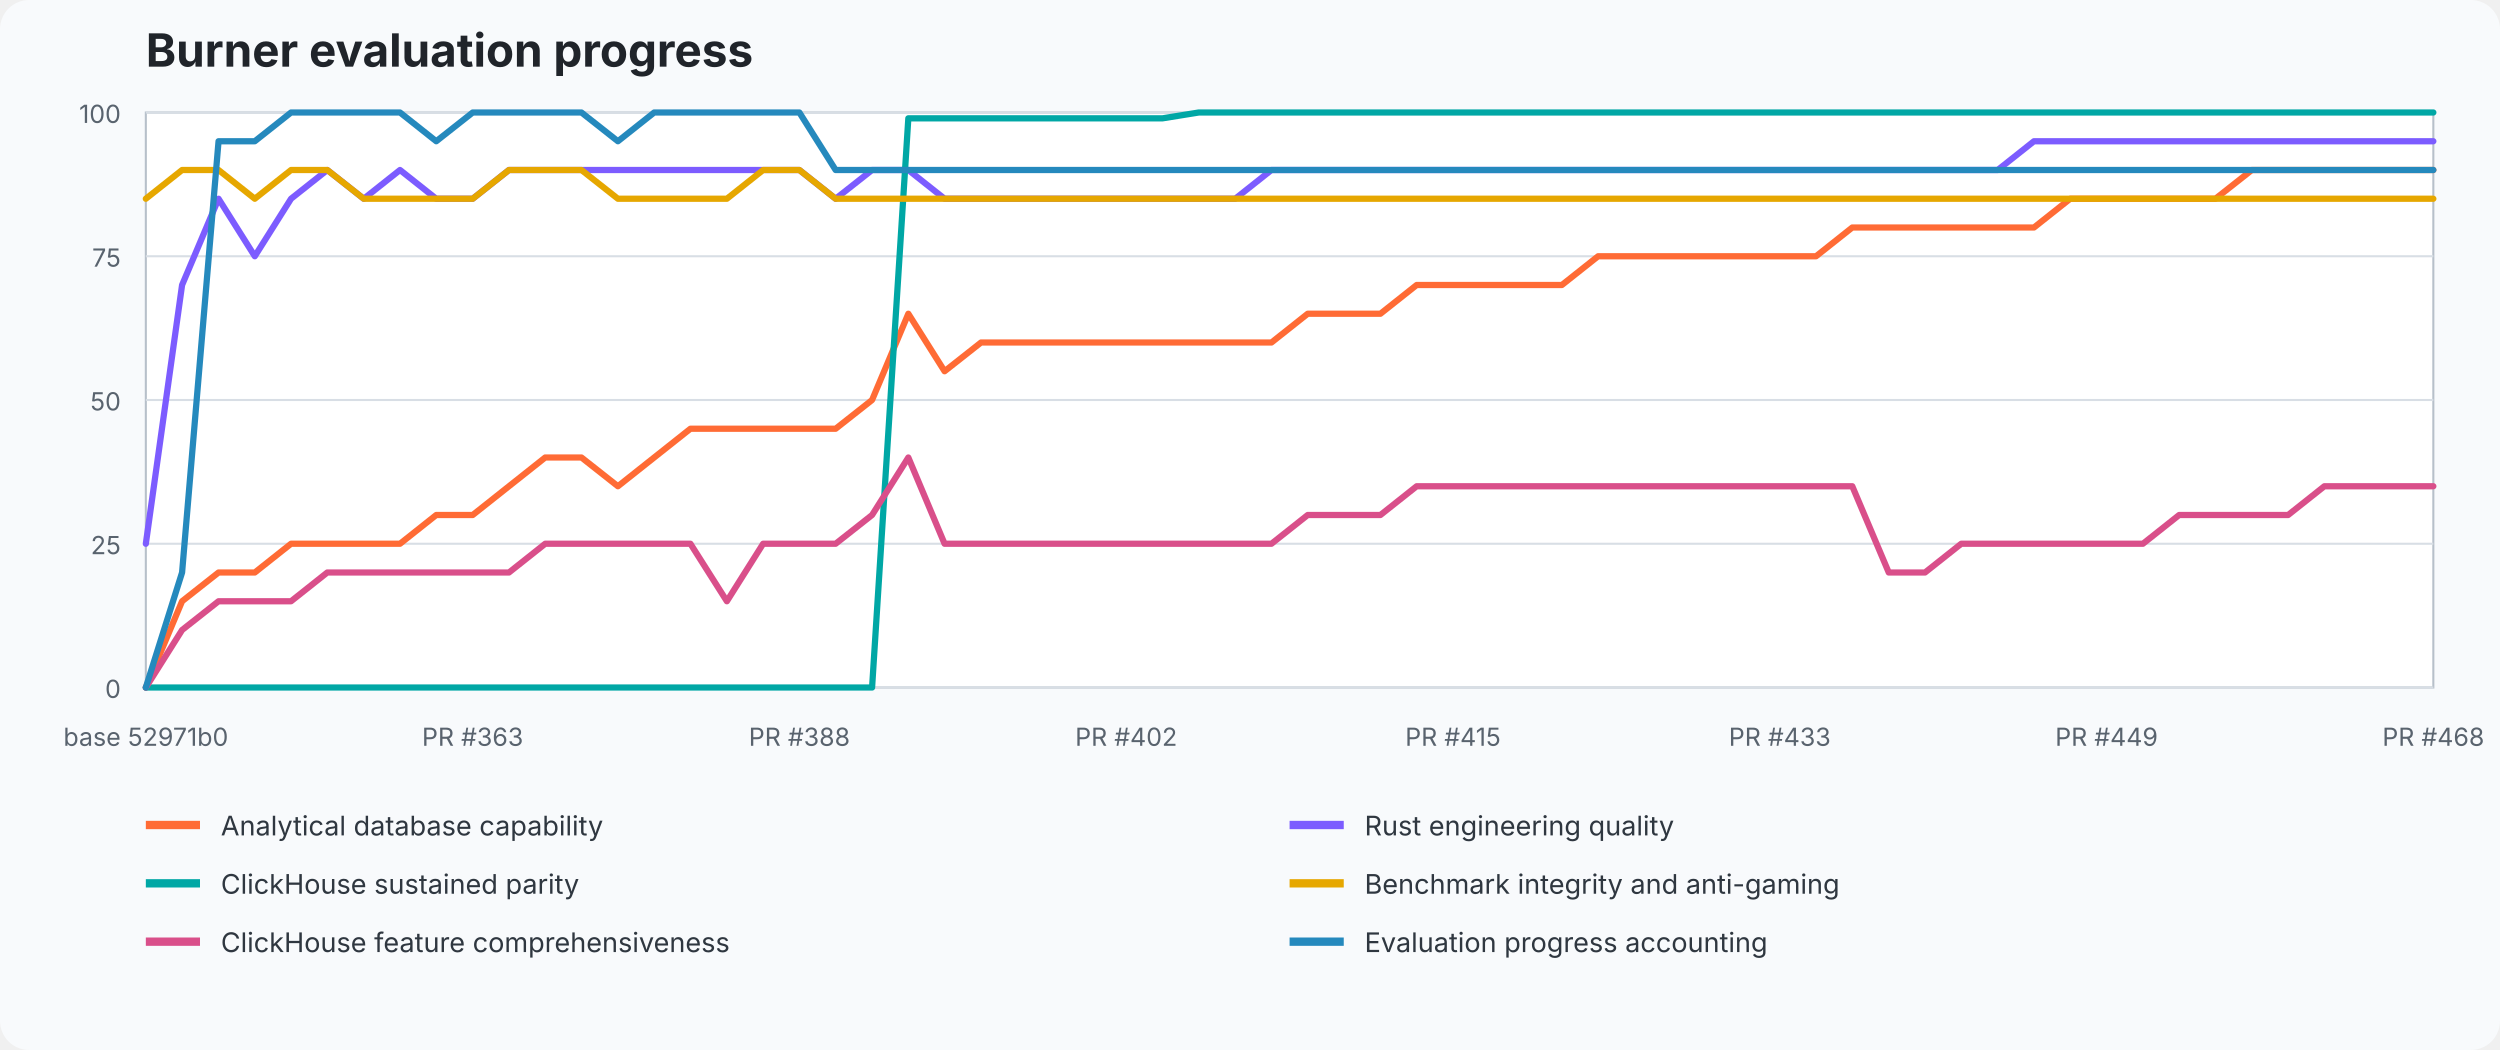
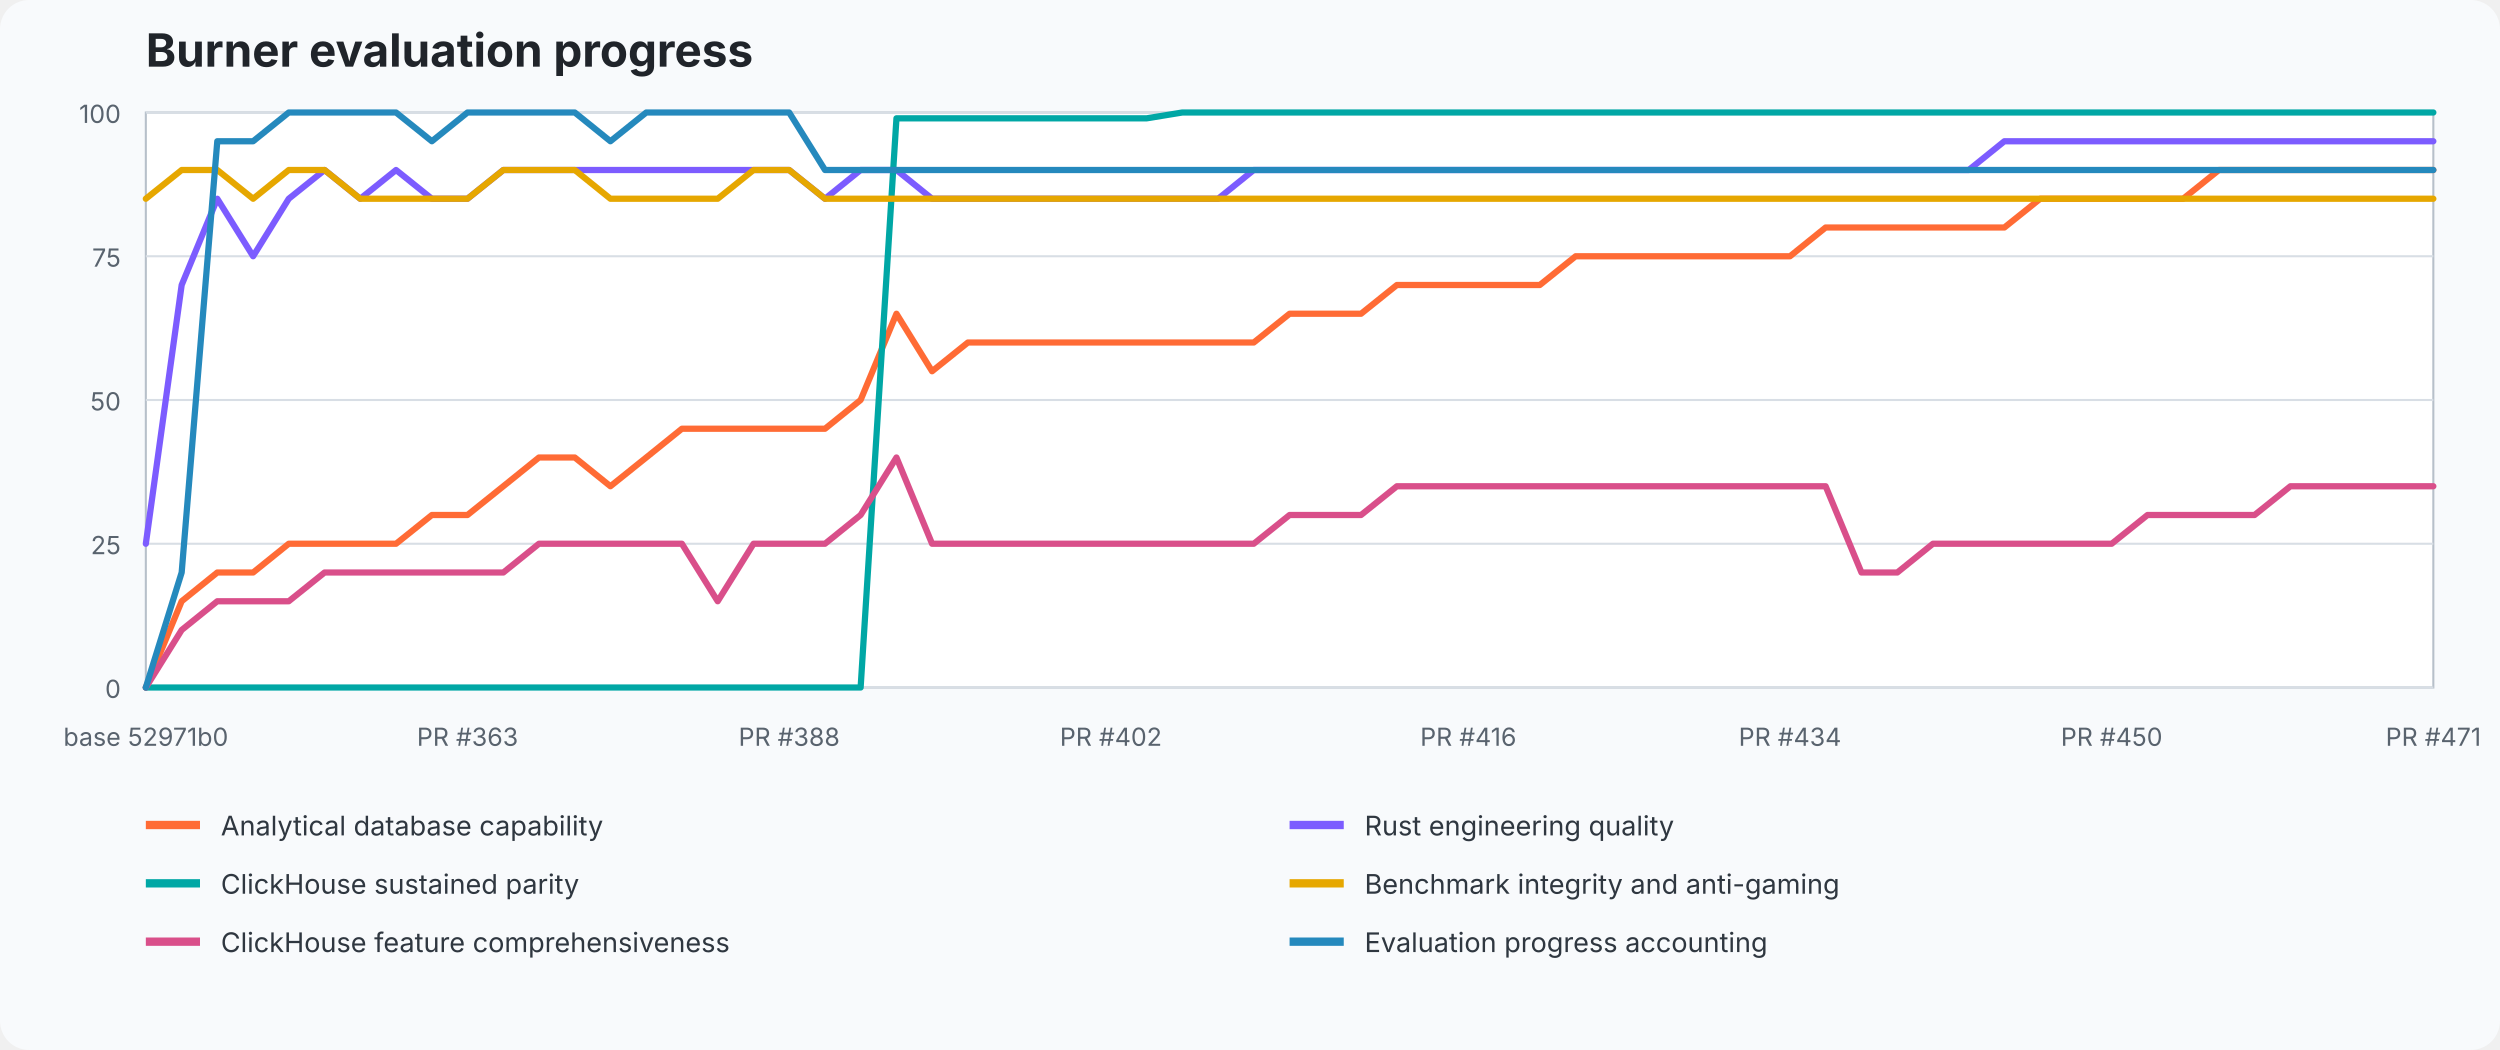
<svg xmlns="http://www.w3.org/2000/svg" width="1200" height="504" viewBox="0 0 1200 504" role="img" aria-labelledby="title desc">
  <style>text{font-family:ui-sans-serif,system-ui,-apple-system,BlinkMacSystemFont,"Segoe UI",sans-serif}.title{font-size:22px;font-weight:700;fill:#20242a}.axis{font-size:12px;fill:#59636e}.legend{font-size:13px;fill:#2f3740}.grid{stroke:#d8dee5;stroke-width:1}.plot{fill:#fff;stroke:#b7c0ca}</style>
  <rect width="100%" height="100%" fill="#f8fafc" rx="14" />
  <text x="70" y="32" class="title">Burner evaluation progress</text>
  <rect x="70" y="54" width="1098" height="276" class="plot" />
  <line x1="70" y1="330" x2="1168" y2="330" class="grid" />
  <text x="58" y="335" text-anchor="end" class="axis">0</text>
  <line x1="70" y1="261" x2="1168" y2="261" class="grid" />
  <text x="58" y="266" text-anchor="end" class="axis">25</text>
  <line x1="70" y1="192" x2="1168" y2="192" class="grid" />
  <text x="58" y="197" text-anchor="end" class="axis">50</text>
  <line x1="70" y1="123" x2="1168" y2="123" class="grid" />
  <text x="58" y="128" text-anchor="end" class="axis">75</text>
  <line x1="70" y1="54" x2="1168" y2="54" class="grid" />
  <text x="58" y="59" text-anchor="end" class="axis">100</text>
-   <polyline points="70.0,330.0 87.4,288.6 104.9,274.8 122.3,274.8 139.7,261.0 157.1,261.0 174.6,261.0 192.0,261.0 209.4,247.2 226.9,247.2 244.3,233.4 261.7,219.6 279.1,219.6 296.6,233.4 314.0,219.6 331.4,205.8 348.9,205.8 366.3,205.8 383.7,205.8 401.1,205.8 418.6,192.0 436.0,150.6 453.4,178.2 470.9,164.4 488.3,164.4 505.7,164.4 523.1,164.4 540.6,164.4 558.0,164.4 575.4,164.4 592.9,164.4 610.3,164.4 627.7,150.6 645.1,150.6 662.6,150.6 680.0,136.8 697.4,136.8 714.9,136.8 732.3,136.8 749.7,136.8 767.1,123.0 784.6,123.0 802.0,123.0 819.4,123.0 836.9,123.0 854.3,123.0 871.7,123.0 889.1,109.2 906.6,109.2 924.0,109.2 941.4,109.2 958.9,109.2 976.3,109.2 993.7,95.4 1011.1,95.4 1028.6,95.4 1046.0,95.4 1063.4,95.4 1080.9,81.6 1098.3,81.6 1115.7,81.6 1133.1,81.6 1150.6,81.6 1168.0,81.6" fill="none" stroke="#ff6b35" stroke-width="3" stroke-linejoin="round" stroke-linecap="round" />
-   <polyline points="70.0,261.0 87.4,136.8 104.9,95.4 122.3,123.0 139.7,95.4 157.1,81.6 174.6,95.4 192.0,81.6 209.4,95.4 226.9,95.4 244.3,81.6 261.7,81.6 279.1,81.6 296.6,81.6 314.0,81.6 331.4,81.6 348.9,81.6 366.3,81.6 383.7,81.6 401.1,95.4 418.6,81.6 436.0,81.6 453.4,95.4 470.9,95.4 488.3,95.4 505.7,95.4 523.1,95.4 540.6,95.4 558.0,95.4 575.4,95.4 592.9,95.4 610.3,81.6 627.7,81.6 645.1,81.6 662.6,81.6 680.0,81.6 697.4,81.6 714.9,81.6 732.3,81.6 749.7,81.6 767.1,81.6 784.6,81.6 802.0,81.6 819.4,81.6 836.9,81.6 854.3,81.6 871.7,81.6 889.1,81.6 906.6,81.6 924.0,81.6 941.4,81.6 958.9,81.6 976.3,67.8 993.7,67.8 1011.1,67.8 1028.6,67.8 1046.0,67.8 1063.4,67.8 1080.9,67.8 1098.3,67.8 1115.7,67.8 1133.1,67.8 1150.6,67.8 1168.0,67.8" fill="none" stroke="#7c5cff" stroke-width="3" stroke-linejoin="round" stroke-linecap="round" />
-   <polyline points="70.0,330.0 87.4,330.0 104.9,330.0 122.3,330.0 139.7,330.0 157.1,330.0 174.6,330.0 192.0,330.0 209.4,330.0 226.9,330.0 244.3,330.0 261.7,330.0 279.1,330.0 296.6,330.0 314.0,330.0 331.4,330.0 348.9,330.0 366.3,330.0 383.7,330.0 401.1,330.0 418.6,330.0 436.0,56.8 453.4,56.8 470.9,56.8 488.3,56.8 505.7,56.8 523.1,56.8 540.6,56.8 558.0,56.8 575.4,54.0 592.9,54.0 610.3,54.0 627.7,54.0 645.1,54.0 662.6,54.0 680.0,54.0 697.4,54.0 714.9,54.0 732.3,54.0 749.7,54.0 767.1,54.0 784.6,54.0 802.0,54.0 819.4,54.0 836.9,54.0 854.3,54.0 871.7,54.0 889.1,54.0 906.6,54.0 924.0,54.0 941.4,54.0 958.9,54.0 976.3,54.0 993.7,54.0 1011.1,54.0 1028.6,54.0 1046.0,54.0 1063.4,54.0 1080.9,54.0 1098.3,54.0 1115.7,54.0 1133.1,54.0 1150.6,54.0 1168.0,54.0" fill="none" stroke="#00a7a5" stroke-width="3" stroke-linejoin="round" stroke-linecap="round" />
-   <polyline points="70.0,95.4 87.4,81.6 104.9,81.6 122.3,95.4 139.7,81.6 157.1,81.6 174.6,95.4 192.0,95.4 209.4,95.4 226.9,95.4 244.3,81.6 261.7,81.6 279.1,81.6 296.6,95.4 314.0,95.4 331.4,95.4 348.9,95.4 366.3,81.6 383.7,81.6 401.1,95.4 418.6,95.4 436.0,95.4 453.4,95.4 470.9,95.4 488.3,95.4 505.7,95.4 523.1,95.4 540.6,95.4 558.0,95.4 575.4,95.4 592.9,95.4 610.3,95.4 627.7,95.4 645.1,95.4 662.6,95.4 680.0,95.4 697.4,95.4 714.9,95.4 732.3,95.4 749.7,95.4 767.1,95.4 784.6,95.4 802.0,95.4 819.4,95.4 836.9,95.4 854.3,95.4 871.7,95.4 889.1,95.4 906.6,95.4 924.0,95.4 941.4,95.4 958.9,95.4 976.3,95.4 993.7,95.4 1011.1,95.4 1028.6,95.4 1046.0,95.4 1063.4,95.4 1080.9,95.4 1098.3,95.4 1115.7,95.4 1133.1,95.4 1150.6,95.4 1168.0,95.4" fill="none" stroke="#e6a700" stroke-width="3" stroke-linejoin="round" stroke-linecap="round" />
-   <polyline points="70.0,330.0 87.4,302.4 104.9,288.6 122.3,288.6 139.7,288.6 157.1,274.8 174.6,274.8 192.0,274.8 209.4,274.8 226.9,274.8 244.3,274.8 261.7,261.0 279.1,261.0 296.6,261.0 314.0,261.0 331.4,261.0 348.9,288.6 366.3,261.0 383.7,261.0 401.1,261.0 418.6,247.2 436.0,219.6 453.4,261.0 470.9,261.0 488.3,261.0 505.7,261.0 523.1,261.0 540.6,261.0 558.0,261.0 575.4,261.0 592.9,261.0 610.3,261.0 627.7,247.2 645.1,247.2 662.6,247.2 680.0,233.4 697.4,233.4 714.9,233.4 732.3,233.4 749.7,233.4 767.1,233.4 784.6,233.4 802.0,233.4 819.4,233.4 836.9,233.4 854.3,233.4 871.7,233.4 889.1,233.4 906.6,274.8 924.0,274.8 941.4,261.0 958.9,261.0 976.3,261.0 993.7,261.0 1011.1,261.0 1028.6,261.0 1046.0,247.2 1063.4,247.2 1080.9,247.2 1098.3,247.2 1115.7,233.4 1133.1,233.4 1150.6,233.4 1168.0,233.4" fill="none" stroke="#d94f8a" stroke-width="3" stroke-linejoin="round" stroke-linecap="round" />
-   <polyline points="70.0,330.0 87.4,274.8 104.9,67.8 122.3,67.8 139.7,54.0 157.1,54.0 174.6,54.0 192.0,54.0 209.4,67.8 226.9,54.0 244.3,54.0 261.7,54.0 279.1,54.0 296.6,67.8 314.0,54.0 331.4,54.0 348.9,54.0 366.3,54.0 383.7,54.0 401.1,81.6 418.6,81.6 436.0,81.6 453.4,81.6 470.9,81.6 488.3,81.6 505.7,81.6 523.1,81.6 540.6,81.6 558.0,81.6 575.4,81.6 592.9,81.6 610.3,81.6 627.7,81.6 645.1,81.6 662.6,81.6 680.0,81.6 697.4,81.6 714.9,81.6 732.3,81.6 749.7,81.6 767.1,81.6 784.6,81.6 802.0,81.6 819.4,81.6 836.9,81.6 854.3,81.6 871.7,81.6 889.1,81.6 906.6,81.6 924.0,81.6 941.4,81.6 958.9,81.6 976.3,81.6 993.7,81.6 1011.1,81.6 1028.6,81.6 1046.0,81.6 1063.4,81.6 1080.9,81.6 1098.3,81.6 1115.7,81.6 1133.1,81.6 1150.6,81.6 1168.0,81.6" fill="none" stroke="#2589bd" stroke-width="3" stroke-linejoin="round" stroke-linecap="round" />
+   <polyline points="70.0,330.0 87.2,288.6 104.3,274.8 121.5,274.8 138.6,261.0 155.8,261.0 172.9,261.0 190.1,261.0 207.3,247.2 224.4,247.2 241.6,233.4 258.7,219.6 275.9,219.6 293.0,233.4 310.2,219.6 327.3,205.8 344.5,205.8 361.7,205.8 378.8,205.8 396.0,205.8 413.1,192.0 430.3,150.6 447.4,178.2 464.6,164.4 481.8,164.4 498.9,164.4 516.1,164.4 533.2,164.4 550.4,164.4 567.5,164.4 584.7,164.4 601.8,164.4 619.0,150.6 636.2,150.6 653.3,150.6 670.5,136.8 687.6,136.8 704.8,136.8 721.9,136.8 739.1,136.8 756.3,123.0 773.4,123.0 790.6,123.0 807.7,123.0 824.9,123.0 842.0,123.0 859.2,123.0 876.3,109.2 893.5,109.2 910.7,109.2 927.8,109.2 945.0,109.2 962.1,109.2 979.3,95.4 996.4,95.4 1013.6,95.4 1030.8,95.4 1047.9,95.4 1065.1,81.6 1082.2,81.6 1099.4,81.6 1116.5,81.6 1133.7,81.6 1150.8,81.6 1168.0,81.6" fill="none" stroke="#ff6b35" stroke-width="3" stroke-linejoin="round" stroke-linecap="round" />
+   <polyline points="70.0,261.0 87.2,136.8 104.3,95.4 121.5,123.0 138.6,95.4 155.8,81.6 172.9,95.4 190.1,81.6 207.3,95.4 224.4,95.4 241.6,81.6 258.7,81.6 275.9,81.6 293.0,81.6 310.2,81.6 327.3,81.6 344.5,81.6 361.7,81.6 378.8,81.6 396.0,95.4 413.1,81.6 430.3,81.6 447.4,95.4 464.6,95.4 481.8,95.4 498.9,95.4 516.1,95.4 533.2,95.4 550.4,95.4 567.5,95.4 584.7,95.4 601.8,81.6 619.0,81.6 636.2,81.6 653.3,81.6 670.5,81.6 687.6,81.6 704.8,81.6 721.9,81.6 739.1,81.6 756.3,81.6 773.4,81.6 790.6,81.6 807.7,81.6 824.9,81.6 842.0,81.6 859.2,81.6 876.3,81.6 893.5,81.6 910.7,81.6 927.8,81.6 945.0,81.6 962.1,67.8 979.3,67.8 996.4,67.8 1013.6,67.8 1030.8,67.8 1047.9,67.8 1065.1,67.8 1082.2,67.8 1099.4,67.8 1116.5,67.8 1133.7,67.8 1150.8,67.8 1168.0,67.8" fill="none" stroke="#7c5cff" stroke-width="3" stroke-linejoin="round" stroke-linecap="round" />
+   <polyline points="70.0,330.0 87.2,330.0 104.3,330.0 121.5,330.0 138.6,330.0 155.8,330.0 172.9,330.0 190.1,330.0 207.3,330.0 224.4,330.0 241.6,330.0 258.7,330.0 275.9,330.0 293.0,330.0 310.2,330.0 327.3,330.0 344.5,330.0 361.7,330.0 378.8,330.0 396.0,330.0 413.1,330.0 430.3,56.8 447.4,56.8 464.6,56.8 481.8,56.8 498.9,56.8 516.1,56.8 533.2,56.8 550.4,56.8 567.5,54.0 584.7,54.0 601.8,54.0 619.0,54.0 636.2,54.0 653.3,54.0 670.5,54.0 687.6,54.0 704.8,54.0 721.9,54.0 739.1,54.0 756.3,54.0 773.4,54.0 790.6,54.0 807.7,54.0 824.9,54.0 842.0,54.0 859.2,54.0 876.3,54.0 893.5,54.0 910.7,54.0 927.8,54.0 945.0,54.0 962.1,54.0 979.3,54.0 996.4,54.0 1013.6,54.0 1030.8,54.0 1047.9,54.0 1065.1,54.0 1082.2,54.0 1099.4,54.0 1116.5,54.0 1133.7,54.0 1150.8,54.0 1168.0,54.0" fill="none" stroke="#00a7a5" stroke-width="3" stroke-linejoin="round" stroke-linecap="round" />
+   <polyline points="70.0,95.4 87.2,81.6 104.3,81.6 121.5,95.4 138.6,81.6 155.8,81.6 172.9,95.4 190.1,95.4 207.3,95.4 224.4,95.4 241.6,81.6 258.7,81.6 275.9,81.6 293.0,95.4 310.2,95.4 327.3,95.4 344.5,95.4 361.7,81.6 378.8,81.6 396.0,95.4 413.1,95.4 430.3,95.4 447.4,95.4 464.6,95.4 481.8,95.4 498.9,95.4 516.1,95.4 533.2,95.4 550.4,95.4 567.5,95.4 584.7,95.4 601.8,95.4 619.0,95.4 636.2,95.4 653.3,95.4 670.5,95.4 687.6,95.4 704.8,95.4 721.9,95.4 739.1,95.4 756.3,95.4 773.4,95.4 790.6,95.4 807.7,95.4 824.9,95.4 842.0,95.4 859.2,95.4 876.3,95.4 893.5,95.4 910.7,95.4 927.8,95.4 945.0,95.4 962.1,95.4 979.3,95.4 996.4,95.4 1013.6,95.4 1030.8,95.4 1047.9,95.4 1065.1,95.4 1082.2,95.4 1099.4,95.4 1116.5,95.4 1133.7,95.4 1150.8,95.4 1168.0,95.4" fill="none" stroke="#e6a700" stroke-width="3" stroke-linejoin="round" stroke-linecap="round" />
+   <polyline points="70.0,330.0 87.2,302.4 104.3,288.6 121.5,288.6 138.6,288.6 155.8,274.8 172.9,274.8 190.1,274.8 207.3,274.8 224.4,274.8 241.6,274.8 258.7,261.0 275.9,261.0 293.0,261.0 310.2,261.0 327.3,261.0 344.5,288.6 361.7,261.0 378.8,261.0 396.0,261.0 413.1,247.2 430.3,219.6 447.4,261.0 464.6,261.0 481.8,261.0 498.9,261.0 516.1,261.0 533.2,261.0 550.4,261.0 567.5,261.0 584.7,261.0 601.8,261.0 619.0,247.2 636.2,247.2 653.3,247.2 670.5,233.4 687.6,233.4 704.8,233.4 721.9,233.4 739.1,233.4 756.3,233.4 773.4,233.4 790.6,233.4 807.7,233.4 824.9,233.4 842.0,233.4 859.2,233.4 876.3,233.4 893.5,274.8 910.7,274.8 927.8,261.0 945.0,261.0 962.1,261.0 979.3,261.0 996.4,261.0 1013.6,261.0 1030.8,247.2 1047.9,247.2 1065.1,247.2 1082.2,247.2 1099.4,233.4 1116.5,233.4 1133.7,233.4 1150.8,233.4 1168.0,233.4" fill="none" stroke="#d94f8a" stroke-width="3" stroke-linejoin="round" stroke-linecap="round" />
+   <polyline points="70.0,330.0 87.2,274.8 104.3,67.8 121.5,67.8 138.6,54.0 155.8,54.0 172.9,54.0 190.1,54.0 207.3,67.8 224.4,54.0 241.6,54.0 258.7,54.0 275.9,54.0 293.0,67.8 310.2,54.0 327.3,54.0 344.5,54.0 361.7,54.0 378.8,54.0 396.0,81.6 413.1,81.6 430.3,81.6 447.4,81.6 464.6,81.6 481.8,81.6 498.9,81.6 516.1,81.6 533.2,81.6 550.4,81.6 567.5,81.6 584.7,81.6 601.8,81.6 619.0,81.6 636.2,81.6 653.3,81.6 670.5,81.6 687.6,81.6 704.8,81.6 721.9,81.6 739.1,81.6 756.3,81.6 773.4,81.6 790.6,81.6 807.7,81.6 824.9,81.6 842.0,81.6 859.2,81.6 876.3,81.6 893.5,81.6 910.7,81.6 927.8,81.6 945.0,81.6 962.1,81.6 979.3,81.6 996.4,81.6 1013.6,81.6 1030.8,81.6 1047.9,81.6 1065.1,81.6 1082.2,81.6 1099.4,81.6 1116.5,81.6 1133.7,81.6 1150.8,81.6 1168.0,81.6" fill="none" stroke="#2589bd" stroke-width="3" stroke-linejoin="round" stroke-linecap="round" />
  <text x="70" y="358" text-anchor="middle" class="axis">base 52971b0</text>
-   <text x="226.857" y="358" text-anchor="middle" class="axis">PR #363</text>
-   <text x="383.714" y="358" text-anchor="middle" class="axis">PR #388</text>
-   <text x="540.571" y="358" text-anchor="middle" class="axis">PR #402</text>
-   <text x="697.429" y="358" text-anchor="middle" class="axis">PR #415</text>
-   <text x="854.286" y="358" text-anchor="middle" class="axis">PR #433</text>
-   <text x="1011.143" y="358" text-anchor="middle" class="axis">PR #449</text>
-   <text x="1168" y="358" text-anchor="middle" class="axis">PR #468</text>
+   <text x="224.406" y="358" text-anchor="middle" class="axis">PR #363</text>
+   <text x="378.812" y="358" text-anchor="middle" class="axis">PR #388</text>
+   <text x="533.219" y="358" text-anchor="middle" class="axis">PR #402</text>
+   <text x="704.781" y="358" text-anchor="middle" class="axis">PR #416</text>
+   <text x="859.188" y="358" text-anchor="middle" class="axis">PR #434</text>
+   <text x="1013.594" y="358" text-anchor="middle" class="axis">PR #450</text>
+   <text x="1168" y="358" text-anchor="middle" class="axis">PR #471</text>
  <line x1="70" y1="396" x2="96" y2="396" stroke="#ff6b35" stroke-width="4" />
  <text x="106" y="401" class="legend">Analytical database capability</text>
  <line x1="619" y1="396" x2="645" y2="396" stroke="#7c5cff" stroke-width="4" />
  <text x="655" y="401" class="legend">Rust engineering quality</text>
  <line x1="70" y1="424" x2="96" y2="424" stroke="#00a7a5" stroke-width="4" />
  <text x="106" y="429" class="legend">ClickHouse sustained parity</text>
  <line x1="619" y1="424" x2="645" y2="424" stroke="#e6a700" stroke-width="4" />
  <text x="655" y="429" class="legend">Benchmark integrity and anti-gaming</text>
  <line x1="70" y1="452" x2="96" y2="452" stroke="#d94f8a" stroke-width="4" />
  <text x="106" y="457" class="legend">ClickHouse feature comprehensiveness</text>
  <line x1="619" y1="452" x2="645" y2="452" stroke="#2589bd" stroke-width="4" />
  <text x="655" y="457" class="legend">Evaluation progress accounting</text>
</svg>
